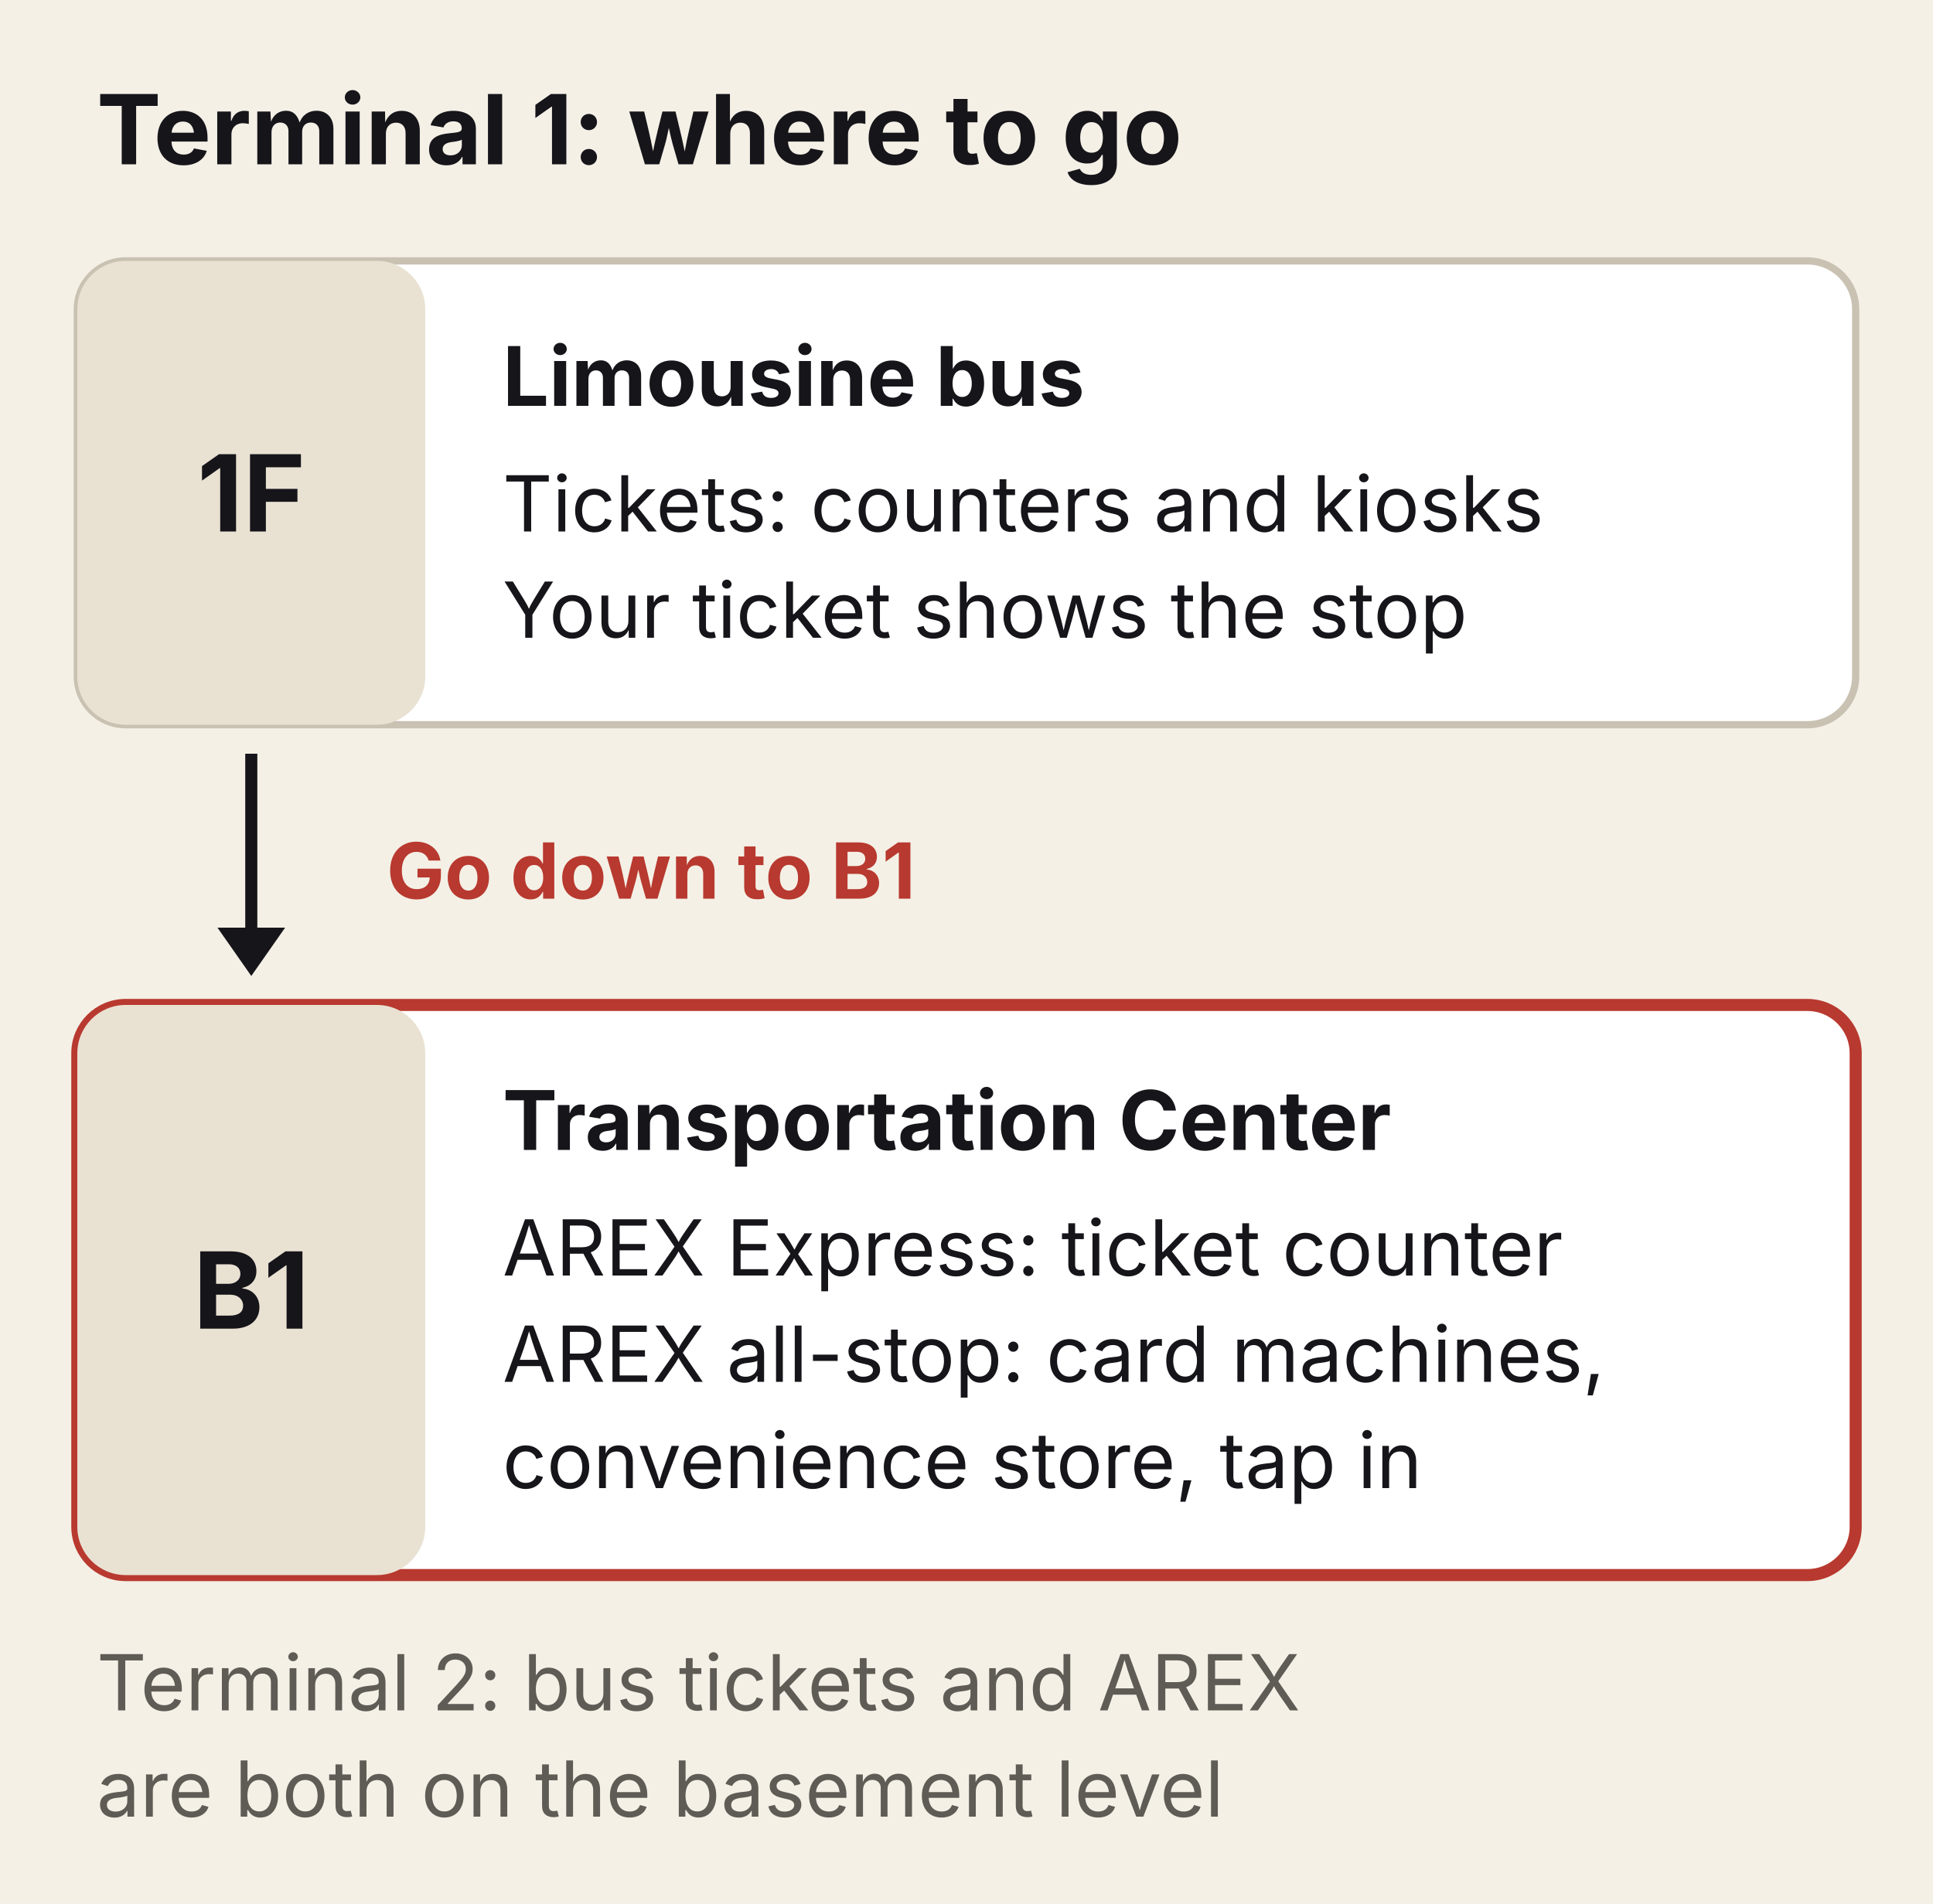
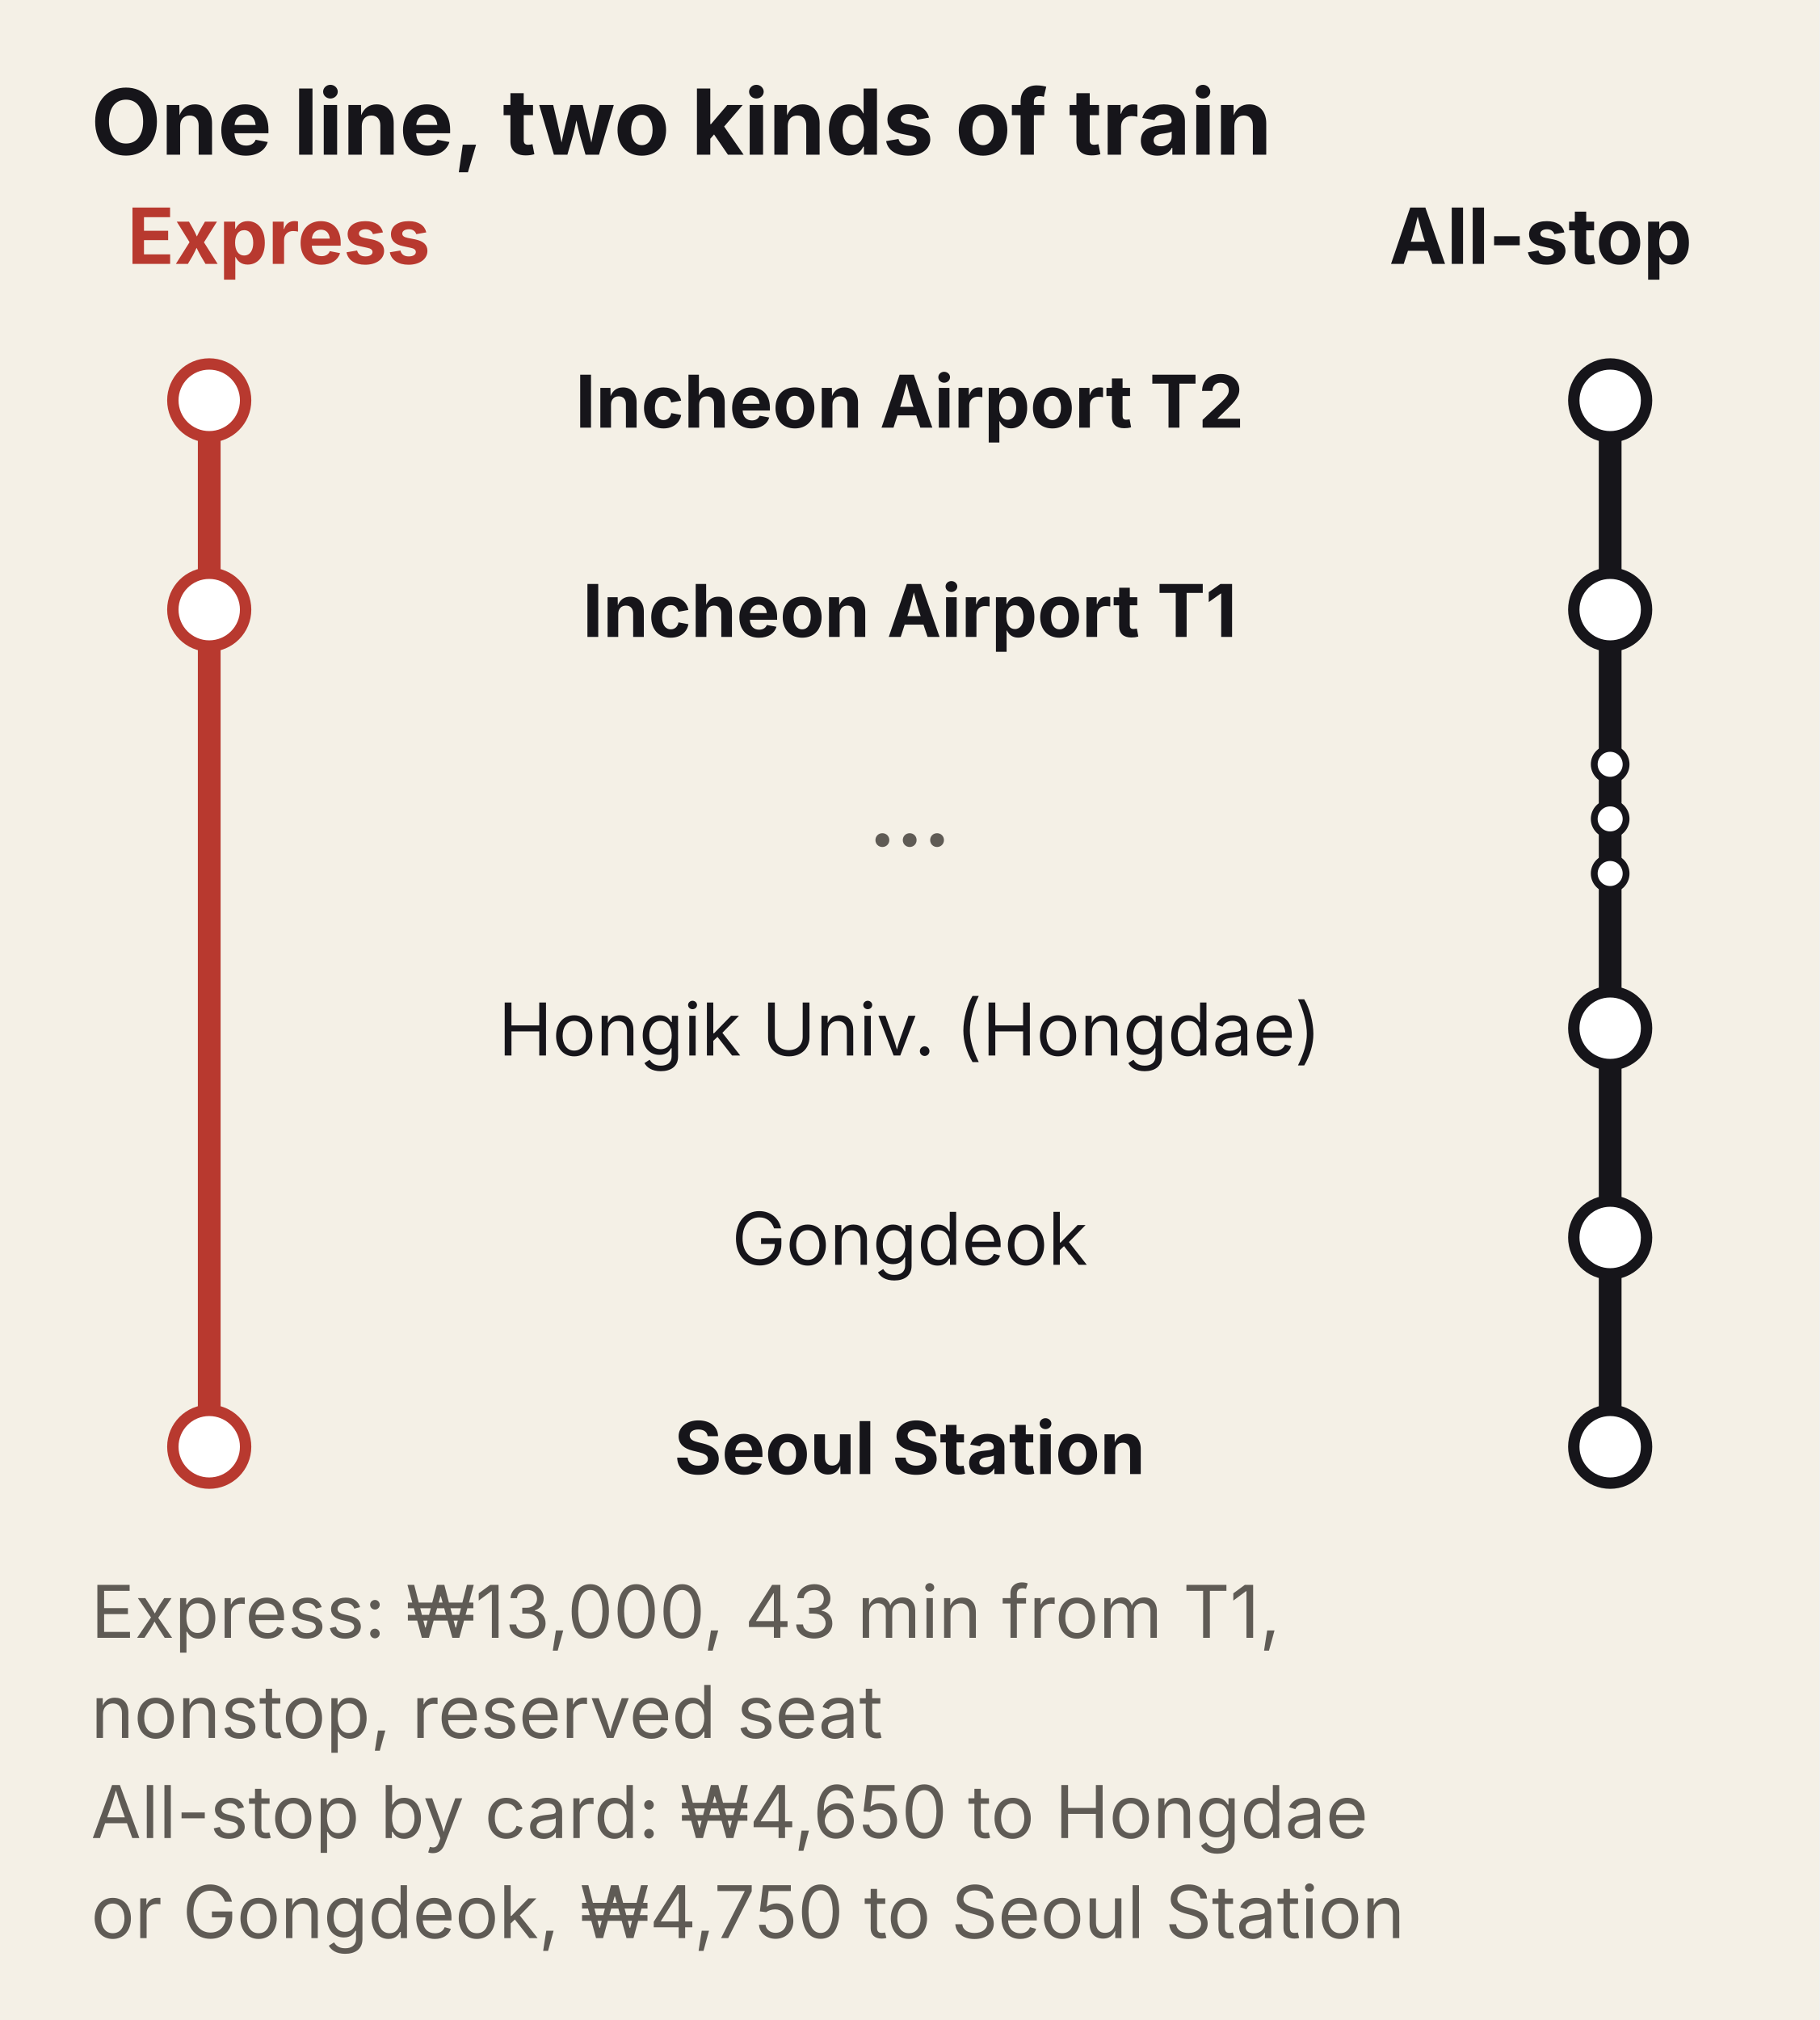
- <svg xmlns="http://www.w3.org/2000/svg" viewBox="0 0 400 394" role="img" aria-label="Terminal 1: where to go" font-family="system-ui, -apple-system, &quot;Noto Sans KR&quot;, &quot;Noto Sans JP&quot;, &quot;Noto Sans TC&quot;, sans-serif">
-   <rect width="400" height="394" fill="#f4f0e6" />
-   <text x="20" y="34" font-size="20" font-weight="700" fill="#16151a" text-anchor="start">Terminal 1: where to go</text>
-   <rect x="16" y="54" width="368" height="96" rx="10" fill="#ffffff" stroke="#c9c1b2" stroke-width="1.5" />
-   <rect x="16" y="54" width="72" height="96" rx="10" fill="#e9e2d3" stroke="none" stroke-width="0" />
-   <text x="52" y="110.0" font-size="22" font-weight="700" fill="#16151a" text-anchor="middle">1F</text>
-   <text x="104" y="84" font-size="17" font-weight="700" fill="#16151a" text-anchor="start">Limousine bus</text>
-   <text x="104" y="110" font-size="16" font-weight="400" fill="#16151a" text-anchor="start">Tickets: counters and kiosks</text>
-   <text x="104" y="132" font-size="16" font-weight="400" fill="#16151a" text-anchor="start">Your ticket shows the stop</text>
-   <line x1="52" y1="156" x2="52" y2="194" stroke="#16151a" stroke-width="2.5" />
-   <path d="M45,192 L52,202 L59,192 z" fill="#16151a" />
-   <text x="80" y="186" font-size="16" font-weight="700" fill="#b8392f" text-anchor="start">Go down to B1</text>
-   <rect x="16" y="208" width="368" height="118" rx="10" fill="#ffffff" stroke="#b8392f" stroke-width="2.5" />
-   <rect x="16" y="208" width="72" height="118" rx="10" fill="#e9e2d3" stroke="none" stroke-width="0" />
-   <text x="52" y="275.0" font-size="22" font-weight="700" fill="#16151a" text-anchor="middle">B1</text>
-   <text x="104" y="238" font-size="17" font-weight="700" fill="#16151a" text-anchor="start">Transportation Center</text>
-   <text x="104" y="264" font-size="16" font-weight="400" fill="#16151a" text-anchor="start">AREX Express: ticket counter</text>
-   <text x="104" y="286" font-size="16" font-weight="400" fill="#16151a" text-anchor="start">AREX all-stop: card machines,</text>
-   <text x="104" y="308" font-size="16" font-weight="400" fill="#16151a" text-anchor="start">convenience store, tap in</text>
-   <text x="20" y="354" font-size="16" font-weight="400" fill="#5f5b55" text-anchor="start">Terminal 2: bus tickets and AREX</text>
-   <text x="20" y="376" font-size="16" font-weight="400" fill="#5f5b55" text-anchor="start">are both on the basement level</text>
+ <svg xmlns="http://www.w3.org/2000/svg" viewBox="0 0 400 444" role="img" aria-label="One line, two kinds of train" font-family="system-ui, -apple-system, &quot;Noto Sans KR&quot;, &quot;Noto Sans JP&quot;, &quot;Noto Sans TC&quot;, sans-serif">
+   <rect width="400" height="444" fill="#f4f0e6" />
+   <text x="20" y="34" font-size="20" font-weight="700" fill="#16151a" text-anchor="start">One line, two kinds of train</text>
+   <text x="28" y="58" font-size="17" font-weight="700" fill="#b8392f" text-anchor="start">Express</text>
+   <text x="372" y="58" font-size="17" font-weight="700" fill="#16151a" text-anchor="end">All-stop</text>
+   <line x1="46" y1="88" x2="46" y2="318" stroke="#b8392f" stroke-width="5" />
+   <line x1="354" y1="88" x2="354" y2="318" stroke="#16151a" stroke-width="5" />
+   <text x="200" y="94" font-size="16" font-weight="700" fill="#16151a" text-anchor="middle">Incheon Airport T2</text>
+   <circle cx="354" cy="88" r="8" fill="#ffffff" stroke="#16151a" stroke-width="2.5" />
+   <circle cx="46" cy="88" r="8" fill="#ffffff" stroke="#b8392f" stroke-width="2.5" />
+   <text x="200" y="140" font-size="16" font-weight="700" fill="#16151a" text-anchor="middle">Incheon Airport T1</text>
+   <circle cx="354" cy="134" r="8" fill="#ffffff" stroke="#16151a" stroke-width="2.5" />
+   <circle cx="46" cy="134" r="8" fill="#ffffff" stroke="#b8392f" stroke-width="2.5" />
+   <text x="200" y="186" font-size="18" font-weight="700" fill="#5f5b55" text-anchor="middle">…</text>
+   <circle cx="354" cy="168" r="3.5" fill="#ffffff" stroke="#16151a" stroke-width="1.5" />
+   <circle cx="354" cy="180" r="3.5" fill="#ffffff" stroke="#16151a" stroke-width="1.5" />
+   <circle cx="354" cy="192" r="3.5" fill="#ffffff" stroke="#16151a" stroke-width="1.5" />
+   <text x="200" y="232" font-size="16" font-weight="400" fill="#16151a" text-anchor="middle">Hongik Univ. (Hongdae)</text>
+   <circle cx="354" cy="226" r="8" fill="#ffffff" stroke="#16151a" stroke-width="2.5" />
+   <text x="200" y="278" font-size="16" font-weight="400" fill="#16151a" text-anchor="middle">Gongdeok</text>
+   <circle cx="354" cy="272" r="8" fill="#ffffff" stroke="#16151a" stroke-width="2.5" />
+   <text x="200" y="324" font-size="16" font-weight="700" fill="#16151a" text-anchor="middle">Seoul Station</text>
+   <circle cx="354" cy="318" r="8" fill="#ffffff" stroke="#16151a" stroke-width="2.5" />
+   <circle cx="46" cy="318" r="8" fill="#ffffff" stroke="#b8392f" stroke-width="2.5" />
+   <text x="20" y="360" font-size="16" font-weight="400" fill="#5f5b55" text-anchor="start">Express: ₩13,000, 43 min from T1,</text>
+   <text x="20" y="382" font-size="16" font-weight="400" fill="#5f5b55" text-anchor="start">nonstop, reserved seat</text>
+   <text x="20" y="404" font-size="16" font-weight="400" fill="#5f5b55" text-anchor="start">All-stop by card: ₩4,650 to Hongdae</text>
+   <text x="20" y="426" font-size="16" font-weight="400" fill="#5f5b55" text-anchor="start">or Gongdeok, ₩4,750 to Seoul Station</text>
</svg>
